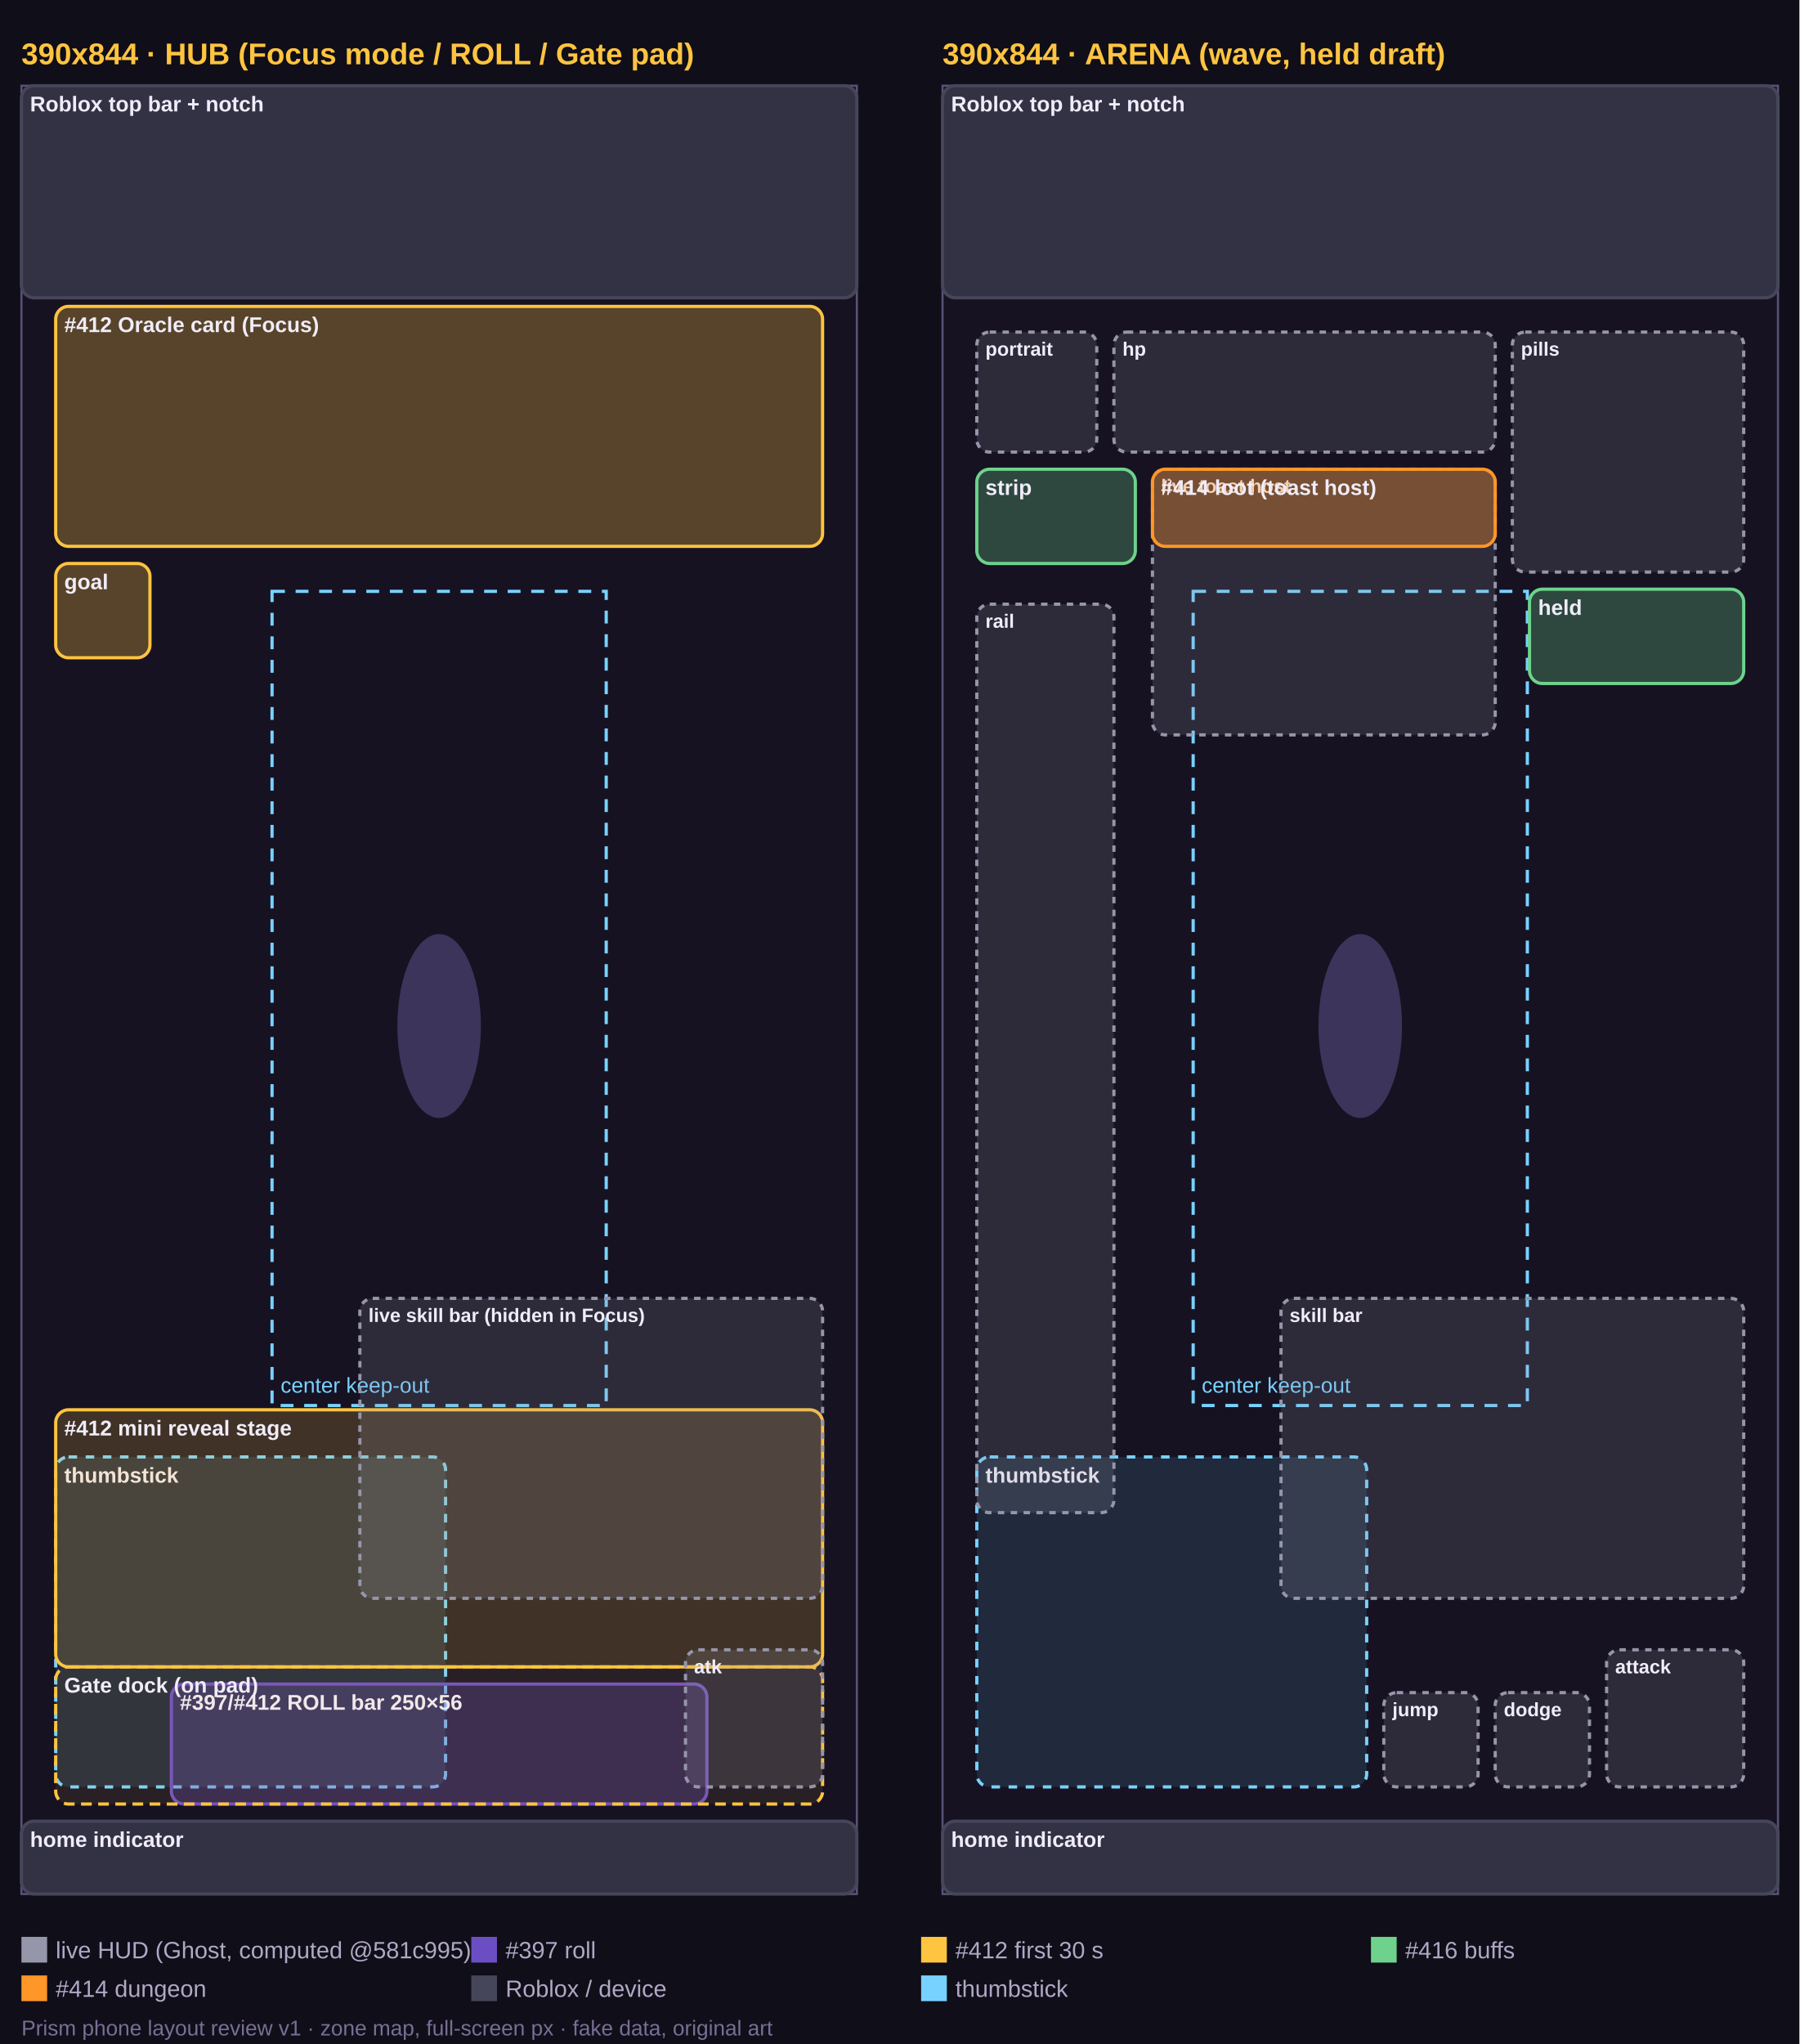
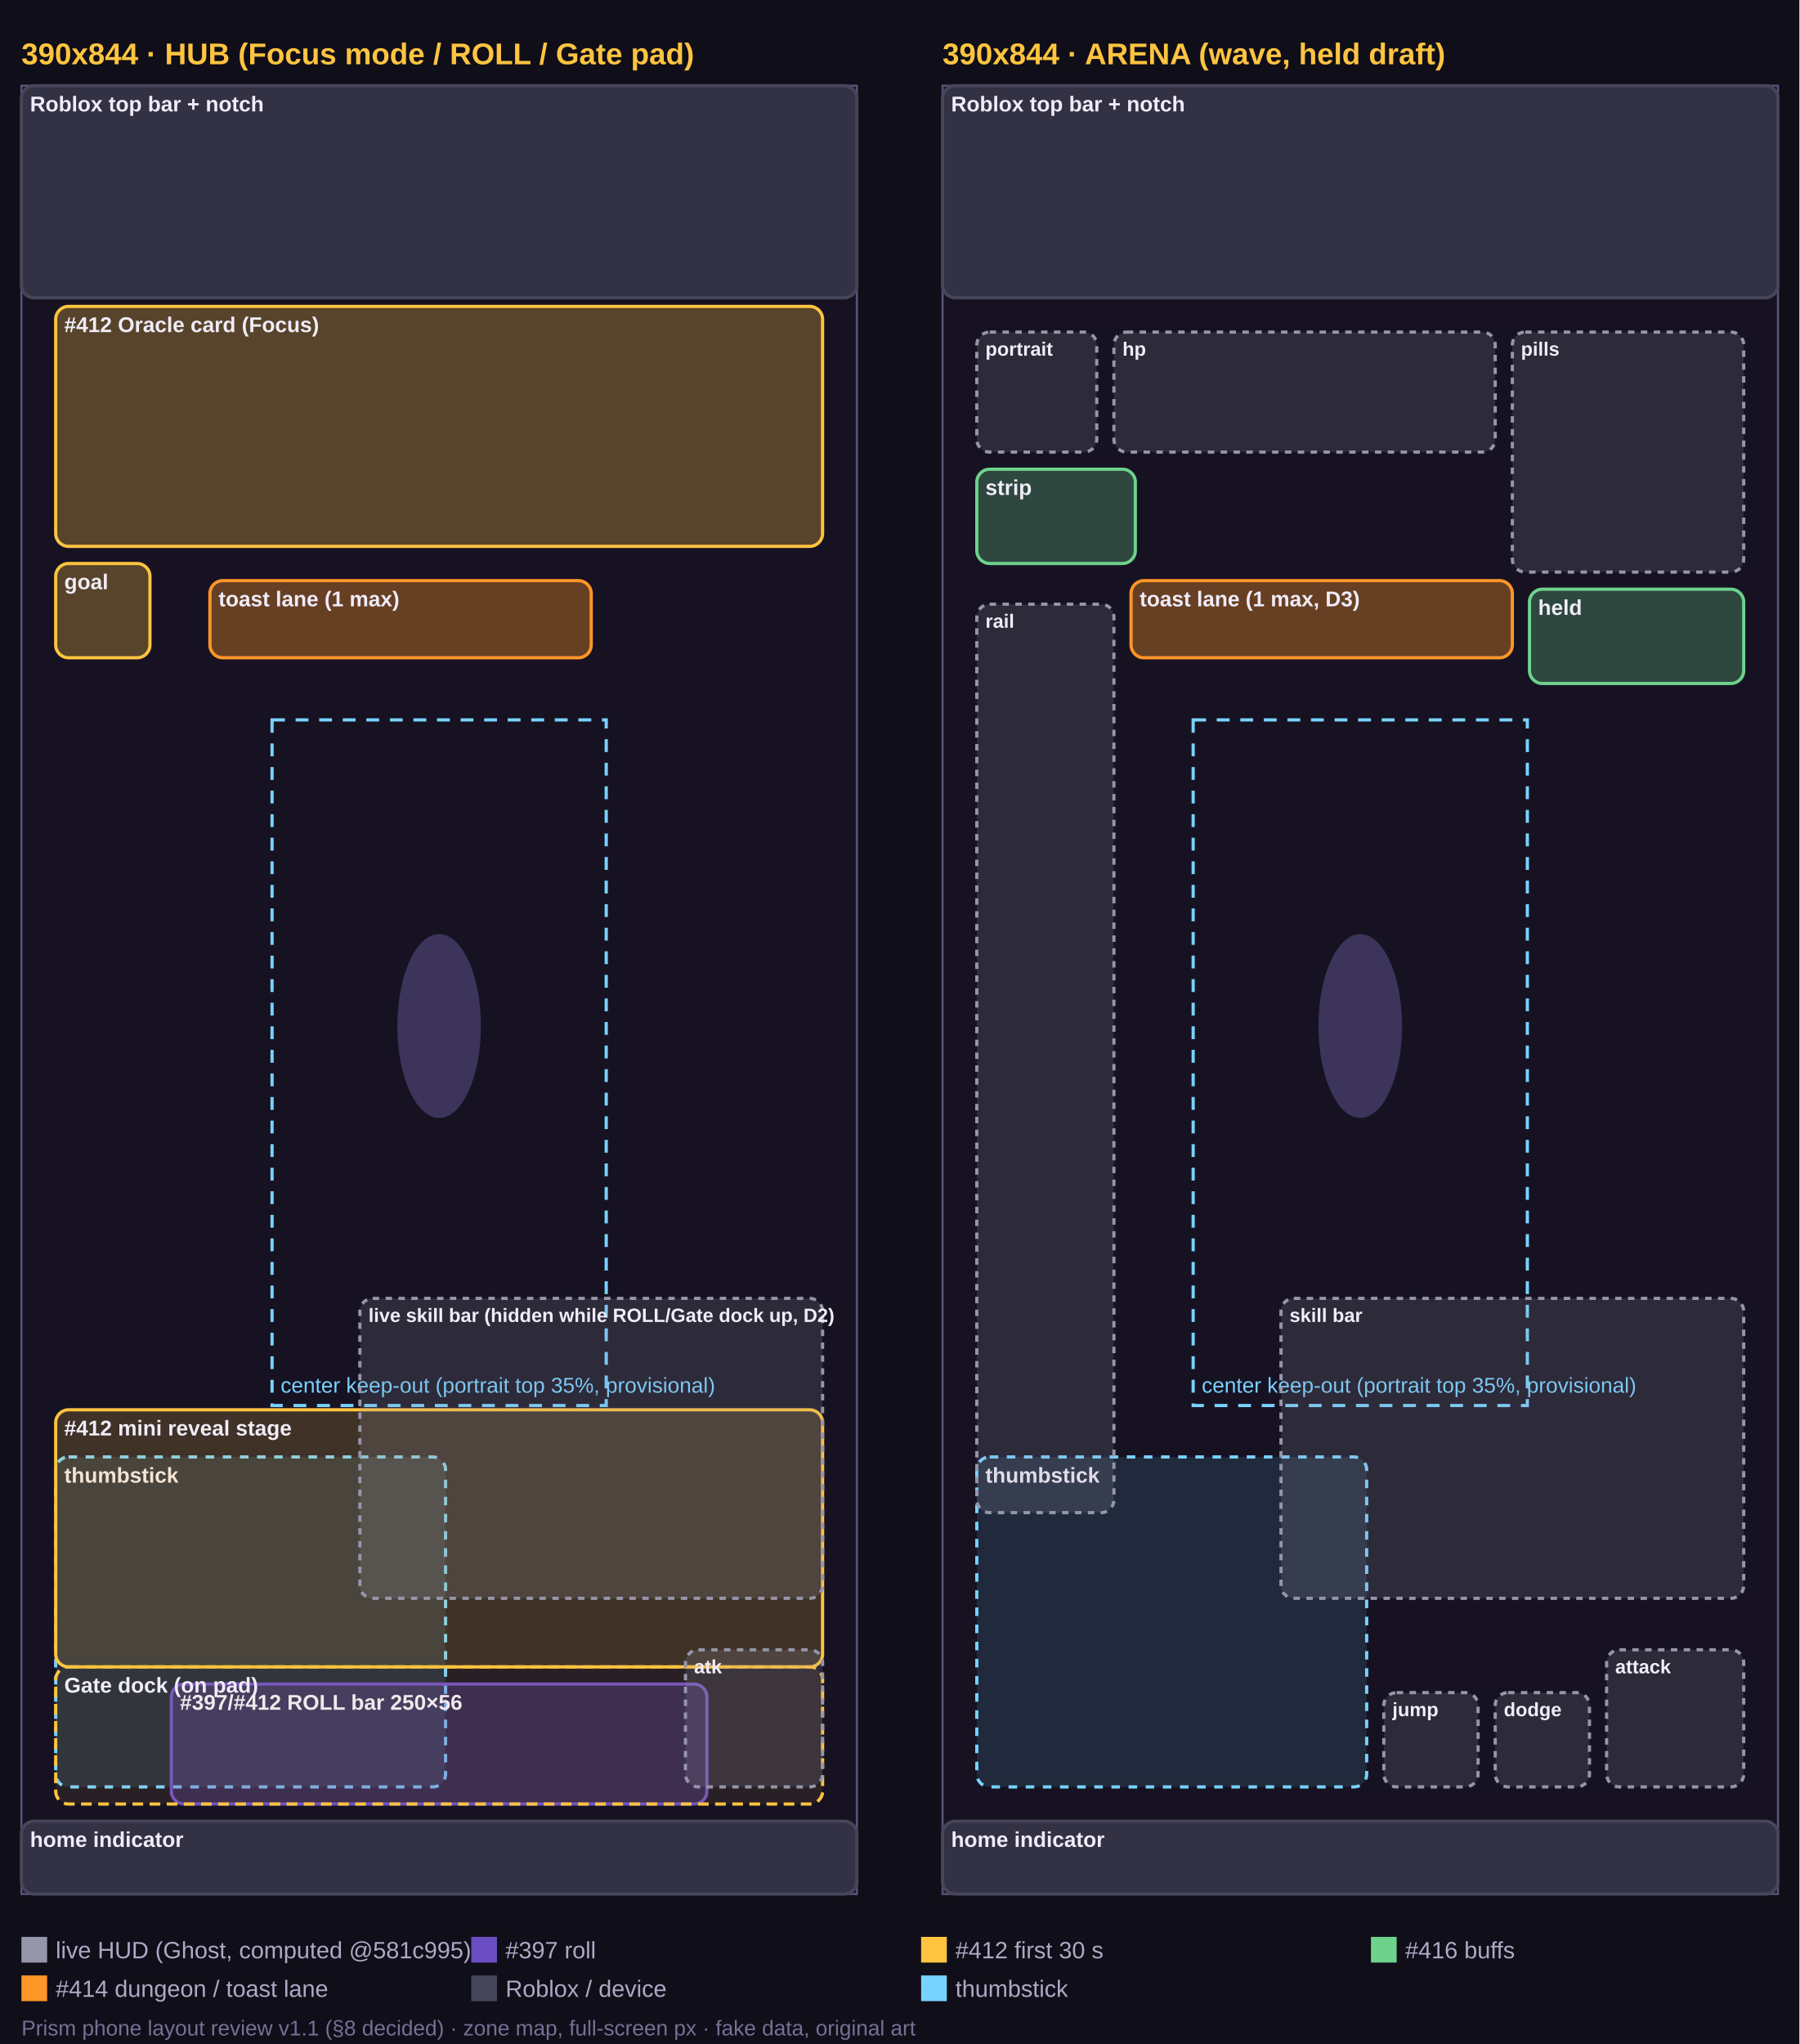
<svg xmlns="http://www.w3.org/2000/svg" width="840" height="954" viewBox="0 0 840 954">
  <rect width="840" height="954" fill="rgb(16,14,24)" />
  <g transform="translate(10,40)">
    <rect x="0" y="0" width="390" height="844" fill="rgb(22,18,34)" stroke="rgb(90,80,120)" />
    <ellipse cx="195.0" cy="438.88" rx="19.5" ry="42.9" fill="rgb(60,52,90)" />
    <rect x="0" y="0" width="390" height="99" rx="6" fill="rgb(70,70,90)" fill-opacity="0.6" stroke="rgb(70,70,90)" stroke-width="1.5" />
    <text x="4" y="12" font-family="'Builder Sans',Arial,sans-serif" font-size="10" font-weight="700" fill="rgb(240,236,248)">Roblox top bar + notch</text>
    <rect x="0" y="810" width="390" height="34" rx="6" fill="rgb(70,70,90)" fill-opacity="0.6" stroke="rgb(70,70,90)" stroke-width="1.5" />
    <text x="4" y="822" font-family="'Builder Sans',Arial,sans-serif" font-size="10" font-weight="700" fill="rgb(240,236,248)">home indicator</text>
-     <rect x="117" y="236" width="156" height="380" fill="none" stroke="rgb(120,210,255)" stroke-width="1.5" stroke-dasharray="6 5" />
-     <text x="121" y="610" font-family="'Builder Sans',Arial,sans-serif" font-size="10" fill="rgb(120,210,255)">center keep-out</text>
+     <rect x="117" y="296" width="156" height="320" fill="none" stroke="rgb(120,210,255)" stroke-width="1.5" stroke-dasharray="6 5" />
+     <text x="121" y="610" font-family="'Builder Sans',Arial,sans-serif" font-size="10" fill="rgb(120,210,255)">center keep-out (portrait top 35%, provisional)</text>
    <rect x="16" y="640" width="182" height="154" rx="6" fill="rgb(120,210,255)" fill-opacity="0.12" stroke="rgb(120,210,255)" stroke-width="1.5" stroke-dasharray="4 4" />
    <text x="20" y="652" font-family="'Builder Sans',Arial,sans-serif" font-size="10" font-weight="700" fill="rgb(240,236,248)">thumbstick</text>
    <rect x="16" y="103" width="358" height="112" rx="6" fill="rgb(255,196,64)" fill-opacity="0.28" stroke="rgb(255,196,64)" stroke-width="1.5" />
    <text x="20" y="115" font-family="'Builder Sans',Arial,sans-serif" font-size="10" font-weight="700" fill="rgb(240,236,248)">#412 Oracle card (Focus)</text>
    <rect x="16" y="223" width="44" height="44" rx="6" fill="rgb(255,196,64)" fill-opacity="0.28" stroke="rgb(255,196,64)" stroke-width="1.5" />
    <text x="20" y="235" font-family="'Builder Sans',Arial,sans-serif" font-size="10" font-weight="700" fill="rgb(240,236,248)">goal</text>
    <rect x="16" y="618" width="358" height="120" rx="6" fill="rgb(255,196,64)" fill-opacity="0.18" stroke="rgb(255,196,64)" stroke-width="1.5" />
    <text x="20" y="630" font-family="'Builder Sans',Arial,sans-serif" font-size="10" font-weight="700" fill="rgb(240,236,248)">#412 mini reveal stage</text>
+     <rect x="88" y="231" width="178" height="36" rx="6" fill="rgb(255,150,40)" fill-opacity="0.35" stroke="rgb(255,150,40)" stroke-width="1.5" />
+     <text x="92" y="243" font-family="'Builder Sans',Arial,sans-serif" font-size="10" font-weight="700" fill="rgb(240,236,248)">toast lane (1 max)</text>
    <rect x="70" y="746" width="250" height="56" rx="6" fill="rgb(108,78,196)" fill-opacity="0.28" stroke="rgb(108,78,196)" stroke-width="1.5" />
    <text x="74" y="758" font-family="'Builder Sans',Arial,sans-serif" font-size="10" font-weight="700" fill="rgb(240,236,248)">#397/#412 ROLL bar 250×56</text>
    <rect x="16" y="738" width="358" height="64" rx="6" fill="rgb(255,196,64)" fill-opacity="0.08" stroke="rgb(255,196,64)" stroke-width="1.5" stroke-dasharray="5 3" />
    <text x="20" y="750" font-family="'Builder Sans',Arial,sans-serif" font-size="10" font-weight="700" fill="rgb(240,236,248)">Gate dock (on pad)</text>
    <rect x="158" y="566" width="216" height="140" rx="6" fill="rgb(150,150,170)" fill-opacity="0.18" stroke="rgb(150,150,170)" stroke-width="1.5" stroke-dasharray="3 3" />
-     <text x="162" y="577" font-family="'Builder Sans',Arial,sans-serif" font-size="9" font-weight="700" fill="rgb(240,236,248)">live skill bar (hidden in Focus)</text>
+     <text x="162" y="577" font-family="'Builder Sans',Arial,sans-serif" font-size="9" font-weight="700" fill="rgb(240,236,248)">live skill bar (hidden while ROLL/Gate dock up, D2)</text>
    <rect x="310" y="730" width="64" height="64" rx="6" fill="rgb(150,150,170)" fill-opacity="0.18" stroke="rgb(150,150,170)" stroke-width="1.5" stroke-dasharray="3 3" />
    <text x="314" y="741" font-family="'Builder Sans',Arial,sans-serif" font-size="9" font-weight="700" fill="rgb(240,236,248)">atk</text>
    <text x="0" y="-10" font-family="'Builder Sans',Arial,sans-serif" font-size="14" font-weight="800" fill="rgb(255,196,64)">390x844 · HUB (Focus mode / ROLL / Gate pad)</text>
  </g>
  <g transform="translate(440,40)">
    <rect x="0" y="0" width="390" height="844" fill="rgb(22,18,34)" stroke="rgb(90,80,120)" />
    <ellipse cx="195.0" cy="438.88" rx="19.5" ry="42.9" fill="rgb(60,52,90)" />
    <rect x="0" y="0" width="390" height="99" rx="6" fill="rgb(70,70,90)" fill-opacity="0.6" stroke="rgb(70,70,90)" stroke-width="1.5" />
    <text x="4" y="12" font-family="'Builder Sans',Arial,sans-serif" font-size="10" font-weight="700" fill="rgb(240,236,248)">Roblox top bar + notch</text>
    <rect x="0" y="810" width="390" height="34" rx="6" fill="rgb(70,70,90)" fill-opacity="0.6" stroke="rgb(70,70,90)" stroke-width="1.5" />
    <text x="4" y="822" font-family="'Builder Sans',Arial,sans-serif" font-size="10" font-weight="700" fill="rgb(240,236,248)">home indicator</text>
-     <rect x="117" y="236" width="156" height="380" fill="none" stroke="rgb(120,210,255)" stroke-width="1.5" stroke-dasharray="6 5" />
-     <text x="121" y="610" font-family="'Builder Sans',Arial,sans-serif" font-size="10" fill="rgb(120,210,255)">center keep-out</text>
+     <rect x="117" y="296" width="156" height="320" fill="none" stroke="rgb(120,210,255)" stroke-width="1.5" stroke-dasharray="6 5" />
+     <text x="121" y="610" font-family="'Builder Sans',Arial,sans-serif" font-size="10" fill="rgb(120,210,255)">center keep-out (portrait top 35%, provisional)</text>
    <rect x="16" y="640" width="182" height="154" rx="6" fill="rgb(120,210,255)" fill-opacity="0.12" stroke="rgb(120,210,255)" stroke-width="1.5" stroke-dasharray="4 4" />
    <text x="20" y="652" font-family="'Builder Sans',Arial,sans-serif" font-size="10" font-weight="700" fill="rgb(240,236,248)">thumbstick</text>
    <rect x="16" y="115" width="56" height="56" rx="6" fill="rgb(150,150,170)" fill-opacity="0.18" stroke="rgb(150,150,170)" stroke-width="1.5" stroke-dasharray="3 3" />
    <text x="20" y="126" font-family="'Builder Sans',Arial,sans-serif" font-size="9" font-weight="700" fill="rgb(240,236,248)">portrait</text>
    <rect x="80" y="115" width="178" height="56" rx="6" fill="rgb(150,150,170)" fill-opacity="0.18" stroke="rgb(150,150,170)" stroke-width="1.5" stroke-dasharray="3 3" />
    <text x="84" y="126" font-family="'Builder Sans',Arial,sans-serif" font-size="9" font-weight="700" fill="rgb(240,236,248)">hp</text>
    <rect x="266" y="115" width="108" height="112" rx="6" fill="rgb(150,150,170)" fill-opacity="0.18" stroke="rgb(150,150,170)" stroke-width="1.5" stroke-dasharray="3 3" />
    <text x="270" y="126" font-family="'Builder Sans',Arial,sans-serif" font-size="9" font-weight="700" fill="rgb(240,236,248)">pills</text>
    <rect x="16" y="242" width="64" height="424" rx="6" fill="rgb(150,150,170)" fill-opacity="0.18" stroke="rgb(150,150,170)" stroke-width="1.5" stroke-dasharray="3 3" />
    <text x="20" y="253" font-family="'Builder Sans',Arial,sans-serif" font-size="9" font-weight="700" fill="rgb(240,236,248)">rail</text>
    <rect x="158" y="566" width="216" height="140" rx="6" fill="rgb(150,150,170)" fill-opacity="0.18" stroke="rgb(150,150,170)" stroke-width="1.5" stroke-dasharray="3 3" />
    <text x="162" y="577" font-family="'Builder Sans',Arial,sans-serif" font-size="9" font-weight="700" fill="rgb(240,236,248)">skill bar</text>
    <rect x="310" y="730" width="64" height="64" rx="6" fill="rgb(150,150,170)" fill-opacity="0.18" stroke="rgb(150,150,170)" stroke-width="1.5" stroke-dasharray="3 3" />
    <text x="314" y="741" font-family="'Builder Sans',Arial,sans-serif" font-size="9" font-weight="700" fill="rgb(240,236,248)">attack</text>
    <rect x="258" y="750" width="44" height="44" rx="6" fill="rgb(150,150,170)" fill-opacity="0.18" stroke="rgb(150,150,170)" stroke-width="1.5" stroke-dasharray="3 3" />
    <text x="262" y="761" font-family="'Builder Sans',Arial,sans-serif" font-size="9" font-weight="700" fill="rgb(240,236,248)">dodge</text>
    <rect x="206" y="750" width="44" height="44" rx="6" fill="rgb(150,150,170)" fill-opacity="0.18" stroke="rgb(150,150,170)" stroke-width="1.5" stroke-dasharray="3 3" />
    <text x="210" y="761" font-family="'Builder Sans',Arial,sans-serif" font-size="9" font-weight="700" fill="rgb(240,236,248)">jump</text>
-     <rect x="98" y="179" width="160" height="124" rx="6" fill="rgb(150,150,170)" fill-opacity="0.18" stroke="rgb(150,150,170)" stroke-width="1.5" stroke-dasharray="3 3" />
-     <text x="102" y="190" font-family="'Builder Sans',Arial,sans-serif" font-size="9" font-weight="700" fill="rgb(240,236,248)">live toast host</text>
    <rect x="16" y="179" width="74" height="44" rx="6" fill="rgb(110,210,140)" fill-opacity="0.28" stroke="rgb(110,210,140)" stroke-width="1.5" />
    <text x="20" y="191" font-family="'Builder Sans',Arial,sans-serif" font-size="10" font-weight="700" fill="rgb(240,236,248)">strip</text>
    <rect x="274" y="235" width="100" height="44" rx="6" fill="rgb(110,210,140)" fill-opacity="0.28" stroke="rgb(110,210,140)" stroke-width="1.5" />
    <text x="278" y="247" font-family="'Builder Sans',Arial,sans-serif" font-size="10" font-weight="700" fill="rgb(240,236,248)">held</text>
-     <rect x="98" y="179" width="160" height="36" rx="6" fill="rgb(255,150,40)" fill-opacity="0.35" stroke="rgb(255,150,40)" stroke-width="1.5" />
-     <text x="102" y="191" font-family="'Builder Sans',Arial,sans-serif" font-size="10" font-weight="700" fill="rgb(240,236,248)">#414 loot (toast host)</text>
+     <rect x="88" y="231" width="178" height="36" rx="6" fill="rgb(255,150,40)" fill-opacity="0.35" stroke="rgb(255,150,40)" stroke-width="1.5" />
+     <text x="92" y="243" font-family="'Builder Sans',Arial,sans-serif" font-size="10" font-weight="700" fill="rgb(240,236,248)">toast lane (1 max, D3)</text>
    <text x="0" y="-10" font-family="'Builder Sans',Arial,sans-serif" font-size="14" font-weight="800" fill="rgb(255,196,64)">390x844 · ARENA (wave, held draft)</text>
  </g>
  <rect x="10.0" y="904" width="12" height="12" fill="rgb(150,150,170)" />
  <text x="26.0" y="914" font-family="'Builder Sans',Arial,sans-serif" font-size="11" fill="rgb(176,168,198)">live HUD (Ghost, computed @581c995)</text>
  <rect x="220.0" y="904" width="12" height="12" fill="rgb(108,78,196)" />
  <text x="236.0" y="914" font-family="'Builder Sans',Arial,sans-serif" font-size="11" fill="rgb(176,168,198)">#397 roll</text>
  <rect x="430.0" y="904" width="12" height="12" fill="rgb(255,196,64)" />
  <text x="446.0" y="914" font-family="'Builder Sans',Arial,sans-serif" font-size="11" fill="rgb(176,168,198)">#412 first 30 s</text>
  <rect x="640.0" y="904" width="12" height="12" fill="rgb(110,210,140)" />
  <text x="656.0" y="914" font-family="'Builder Sans',Arial,sans-serif" font-size="11" fill="rgb(176,168,198)">#416 buffs</text>
  <rect x="10.0" y="922" width="12" height="12" fill="rgb(255,150,40)" />
-   <text x="26.0" y="932" font-family="'Builder Sans',Arial,sans-serif" font-size="11" fill="rgb(176,168,198)">#414 dungeon</text>
+   <text x="26.0" y="932" font-family="'Builder Sans',Arial,sans-serif" font-size="11" fill="rgb(176,168,198)">#414 dungeon / toast lane</text>
  <rect x="220.0" y="922" width="12" height="12" fill="rgb(70,70,90)" />
  <text x="236.0" y="932" font-family="'Builder Sans',Arial,sans-serif" font-size="11" fill="rgb(176,168,198)">Roblox / device</text>
  <rect x="430.0" y="922" width="12" height="12" fill="rgb(120,210,255)" />
  <text x="446.0" y="932" font-family="'Builder Sans',Arial,sans-serif" font-size="11" fill="rgb(176,168,198)">thumbstick</text>
-   <text x="10" y="950" font-family="'Builder Sans',Arial,sans-serif" font-size="10" fill="rgb(120,110,150)">Prism phone layout review v1 · zone map, full-screen px · fake data, original art</text>
+   <text x="10" y="950" font-family="'Builder Sans',Arial,sans-serif" font-size="10" fill="rgb(120,110,150)">Prism phone layout review v1.1 (§8 decided) · zone map, full-screen px · fake data, original art</text>
</svg>
